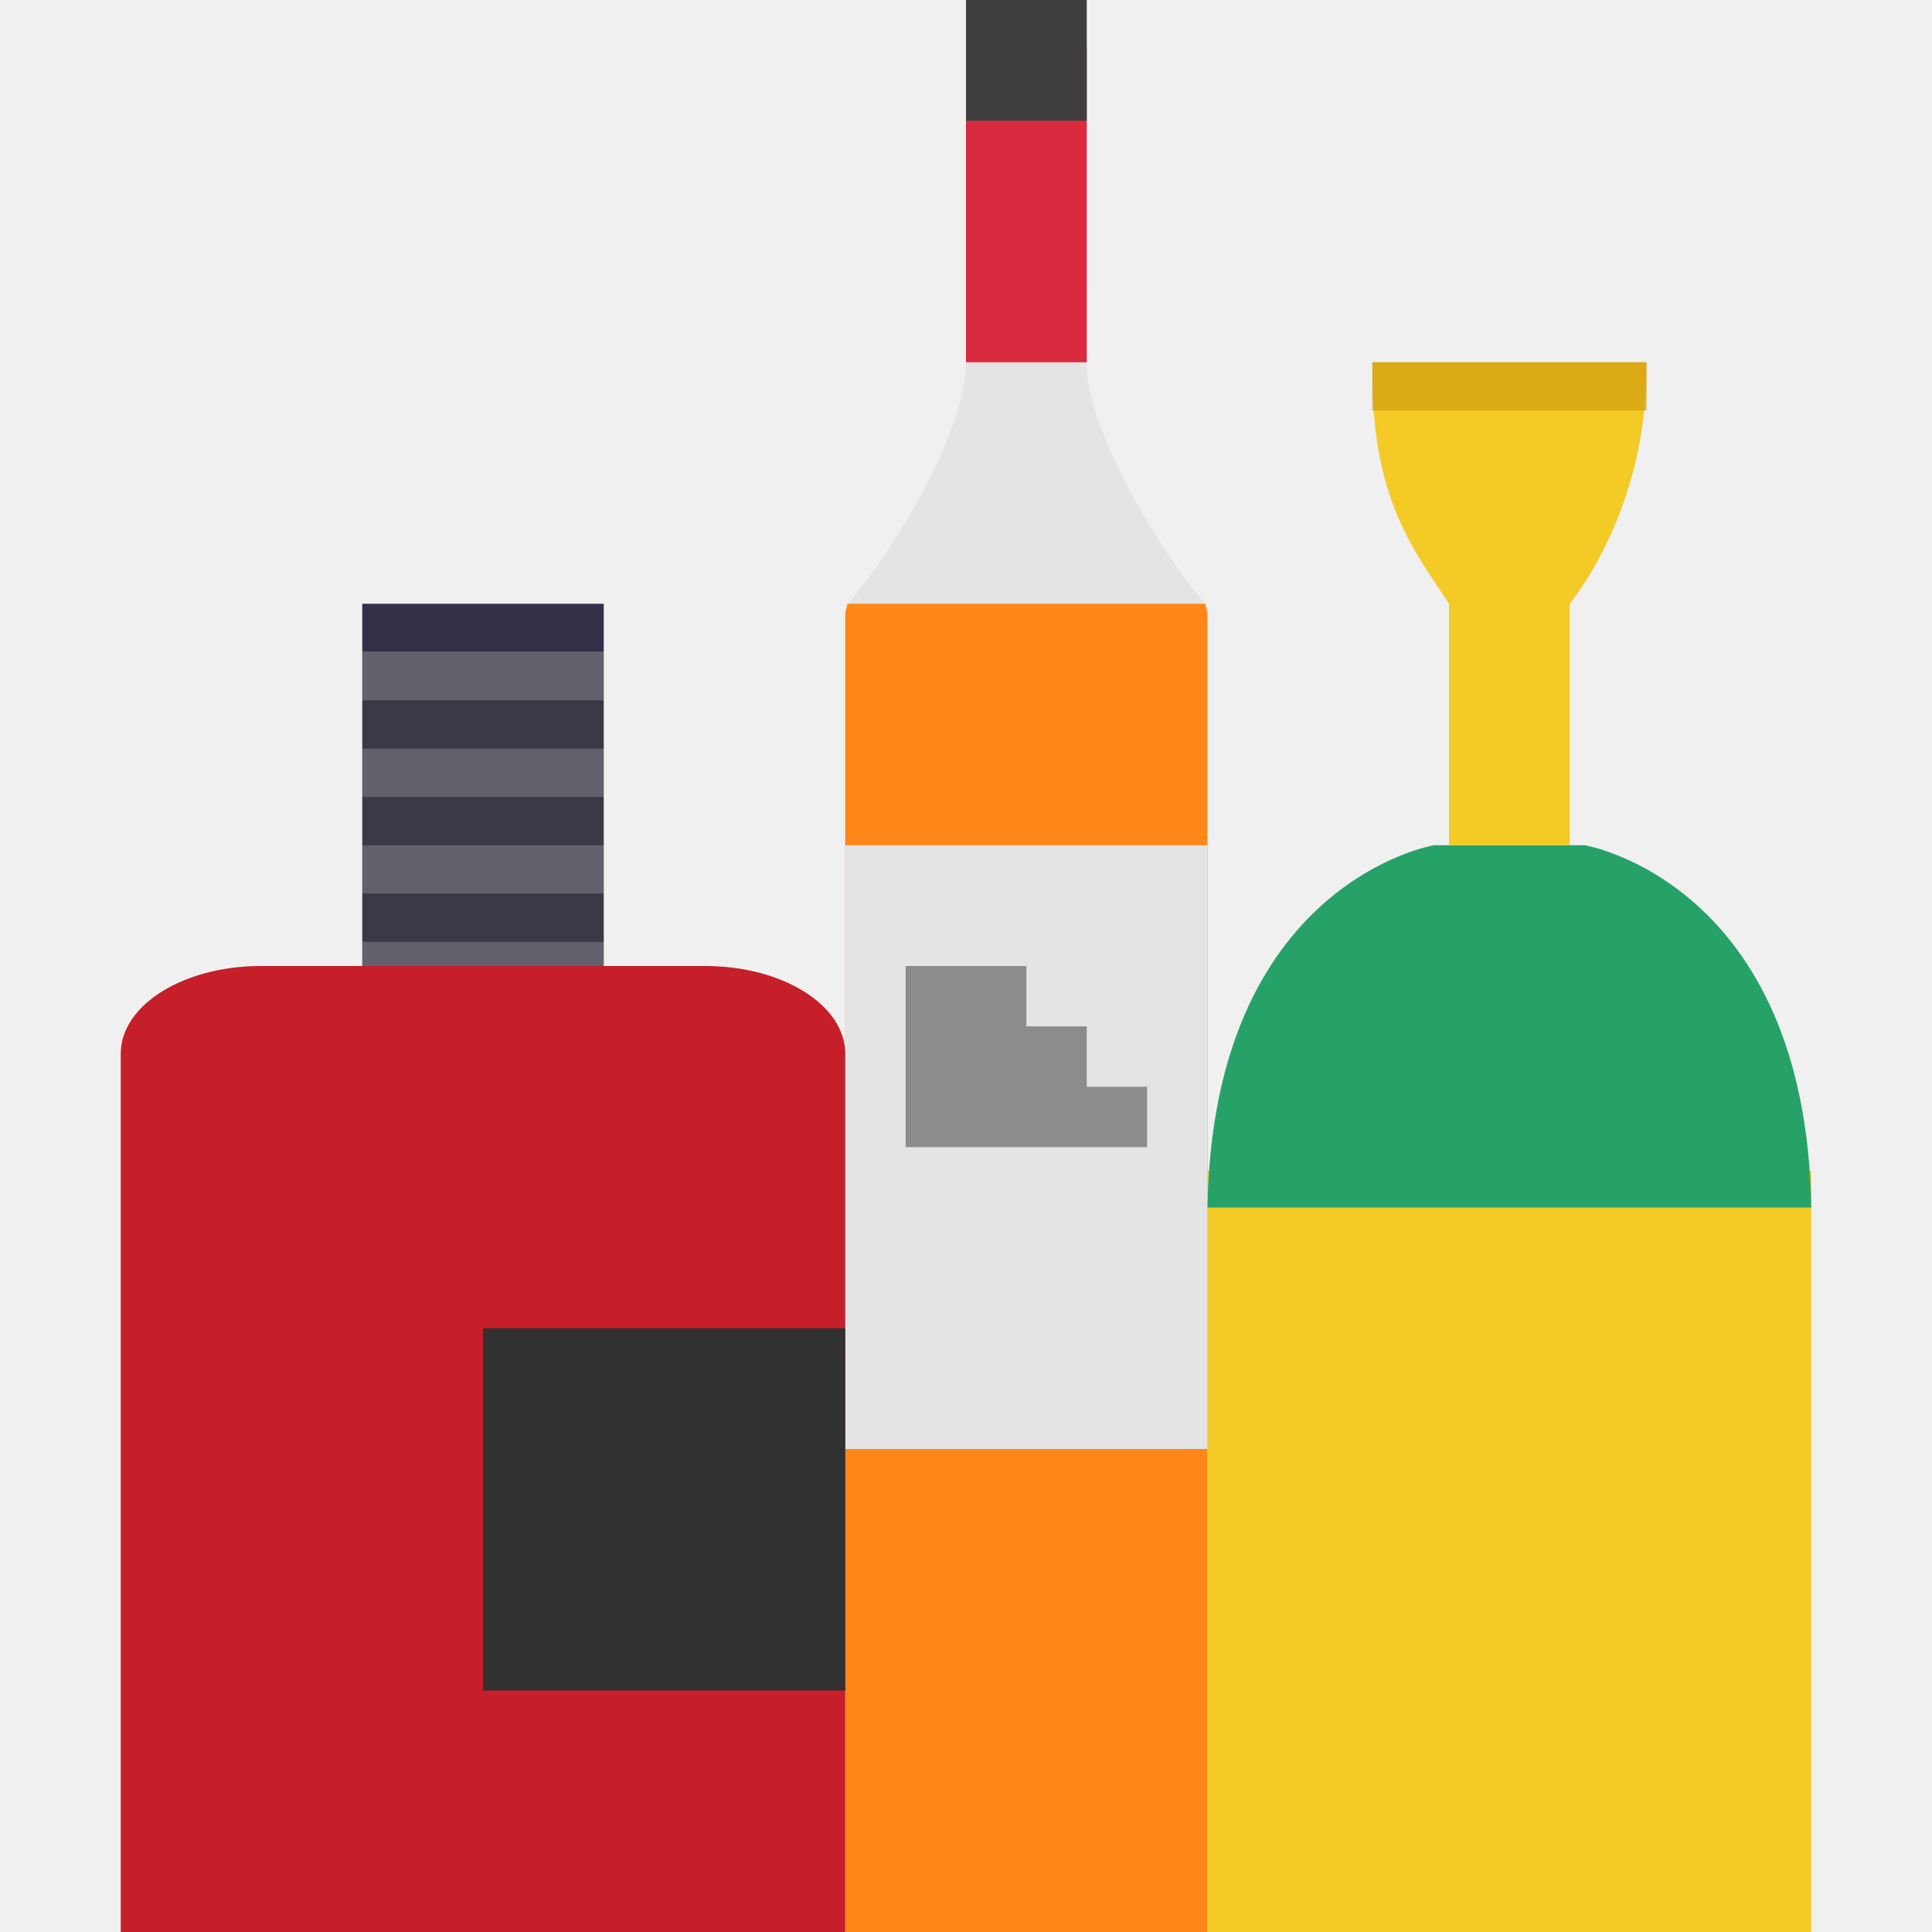
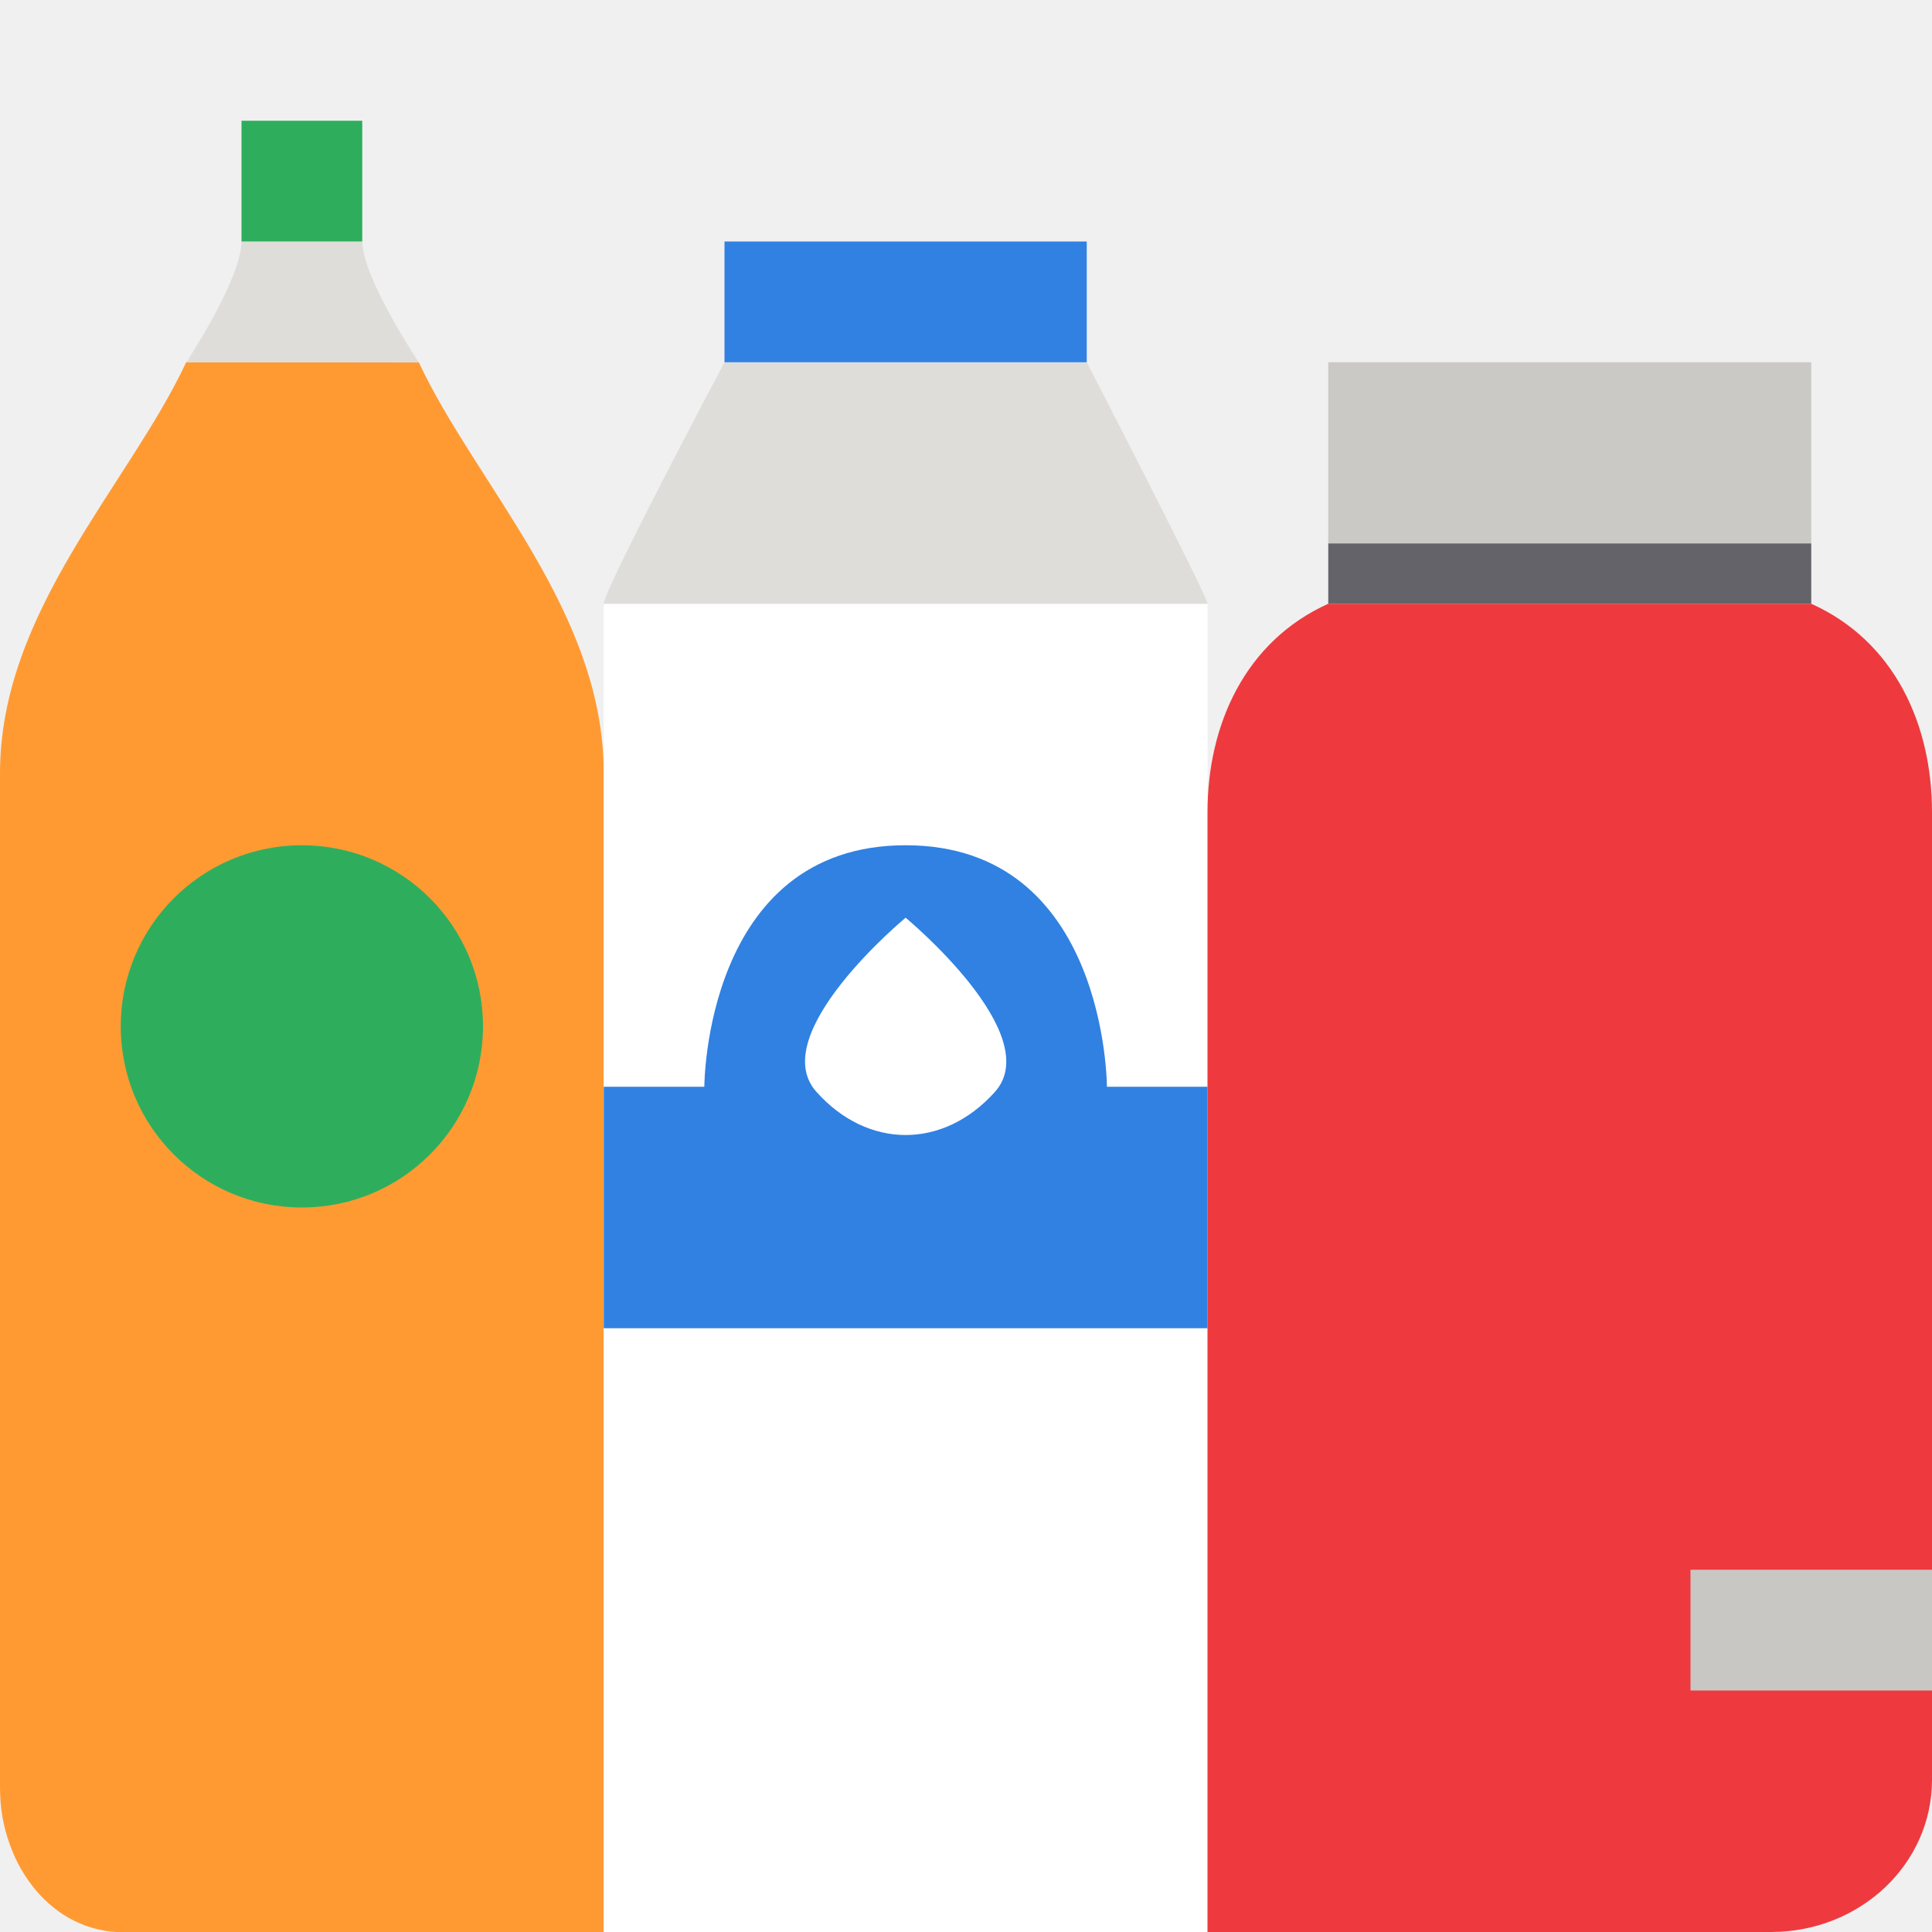
<svg xmlns="http://www.w3.org/2000/svg" width="16" height="16" version="1.1">
-   <path fill="#3d3846" d="M 3,5.4 H 5 V 8.6 H 3 Z m 0,0" />
-   <path style="fill:#352f49" d="M 3,5 H 5 V 5.4 H 3 Z m 0,0" />
-   <path style="opacity:0.2;fill:#ffffff" d="M 3,7.8 H 5 V 8.2 H 3 Z m 0,0" />
-   <path style="opacity:0.2;fill:#ffffff" d="M 3,7 H 5 V 7.4 H 3 Z m 0,0" />
-   <path style="opacity:0.2;fill:#ffffff" d="M 3,6.2 H 5 V 6.6 H 3 Z m 0,0" />
-   <path style="opacity:0.2;fill:#ffffff" d="M 3,5.4 H 5 V 5.8 H 3 Z m 0,0" />
-   <path style="fill:#e4e4e4" d="M 8,2.4 V 3.061 C 7.945,3.722 7.278,4.721 7.018,5 H 9.982 C 9.727,4.719 9.055,3.724 9,3.061 V 2.4 Z" />
-   <path style="fill:#ff8717" d="M 7.018 5 C 7.012 5.031 7 5.06 7 5.094 L 7 15.426 L 7 16 L 10 16 L 10 15.426 L 10 5.094 C 10 5.06 9.988 5.031 9.982 5 L 7.018 5 z" />
-   <path style="fill:#da2a3f" d="M 8,0.4 V 3 H 9 V 0.4 Z" />
-   <path style="fill:#3f3f3f" d="M 8,0 V 1 H 9 V 0 Z" />
-   <path style="fill:#e4e4e4" d="M 7,7 H 10 v 5 H 7 Z m 0,0" />
-   <path fill-opacity=".386" d="m 7.5,8 v 1.5 h 2 V 9 H 9 V 8.5 H 8.5 V 8 Z" />
-   <path style="fill:#f3ca26" d="M 10,9.697 V 15.427 16 h 5 V 15.427 9.697 Z" />
-   <path style="fill:#26a269" d="m 11.875,7 c 0,0 -1.832,0.306 -1.875,3 h 5 C 14.957,7.306 13.125,7 13.125,7 Z" />
-   <path style="fill:#c61f2a" d="M 2.742,8 H 2.161 C 1.518,8 1,8.324 1,8.726 V 15.466 16 H 7 V 15.466 8.726 C 7,8.324 6.482,8 5.839,8 H 5.064 c 0,0 -2.322,-1.757e-4 -2.322,0 z" />
-   <path style="fill:#313131" d="m 4,11 h 3 v 3 H 4 Z m 0,0" />
-   <path style="fill:#f3ca26" d="M 11.368,3 C 11.34,4.117 11.712,4.556 12,5 V 7 h 1 V 5 C 13.352,4.542 13.651,3.815 13.633,3 Z" />
-   <path fill="#c89008" fill-opacity=".545" d="m 11.364,3 v 0.4 h 2.273 V 3 Z m 0,0" />
+   <path style="fill:#ff9a33" d="m 1.543,3 c -5.286e-4,5.83e-4 -0.001,0.001 -0.002,0.002 C 1.064,4.02 -5.2764612e-4,5.062 2.1100016e-7,6.404 V 14.803 c 0,0.042 0.002,0.082 0.005,0.123 0.003,0.04 0.008,0.08 0.015,0.119 0.007,0.039 0.015,0.077 0.025,0.115 0.01,0.037 0.021,0.074 0.034,0.109 0.013,0.036 0.027,0.071 0.042,0.105 0.015,0.034 0.032,0.067 0.05,0.099 0.018,0.032 0.037,0.062 0.058,0.092 0.021,0.03 0.042,0.058 0.064,0.085 0.023,0.027 0.047,0.053 0.071,0.077 0.025,0.025 0.051,0.047 0.078,0.069 0.027,0.022 0.054,0.042 0.082,0.06 0.029,0.018 0.058,0.035 0.088,0.05 0.03,0.015 0.061,0.028 0.092,0.04 0.016,0.006 0.032,0.011 0.048,0.016 0.016,0.005 0.032,0.009 0.049,0.013 0.017,0.004 0.033,0.008 0.05,0.011 0.017,0.004 0.033,0.006 0.05,0.008 0.017,0.002 0.034,0.004 0.051,0.005 0.017,0.001 0.035,0.002 0.052,0.002 H 5 V 6.404 C 5,5.062 3.947,4.02 3.469,3.002 c -5.358e-4,-5.908e-4 -0.001,-0.001 -0.002,-0.002 z" />
+   <path style="fill:#ffffff" d="M 5,5.001 V 16 h 5 V 5 Z" />
+   <path style="fill:#deddda" d="M 6,3 C 6,3 5,4.884 5,5 h 5 C 10,4.937 9,3 9,3 Z" />
+   <path style="fill:#deddda" d="M 2,2 C 2,2.31 1.543,3 1.543,3 l 1.926,0.002 C 3.467,3 3.006,2.31 3,2 Z" />
+   <path style="fill:#3081e2" d="M 6,2 V 3 H 9 V 2 Z m 0,0" />
+   <path style="fill:#3081e2" d="M 7.5,7 C 5.833,7 5.833,9 5.833,9 H 5 V 11 h 5 V 9 H 9.167 c 0,0 0,-2 -1.667,-2 z m 0,0.6 c 0,0 1.166,0.965 0.74,1.442 -0.427,0.477 -1.053,0.477 -1.479,0 C 6.334,8.565 7.5,7.6 7.5,7.6 Z" />
+   <path style="fill:#ee3a3e" d="M 11,5 C 10.31,5.311 10,6.005 10,6.726 V 16 h 4.671 C 15.408,15.997 16,15.436 16,14.74 V 6.726 C 16,6.003 15.692,5.311 15,5 Z" />
+   <path style="fill:#2eae5d" d="M 2,1 H 3 V 2 H 2 Z m 0,0" />
+   <path style="fill:#64636a" d="m 11,4.5 h 4 V 5 h -4 z m 0,0" />
+   <path style="fill:#cac9c6" d="m 11,3 h 4 v 1.5 h -4 z m 0,0" />
+   <path style="fill:#c8c7c4" d="m 14,13 h 2 v 1 h -2 z m 0,0" />
+   <path style="fill:#2eae5d" d="M 2.5,7 C 1.671,7 1,7.671 1,8.5 1,9.329 1.671,10 2.5,10 3.329,10 4,9.329 4,8.5 4,7.671 3.329,7 2.5,7 Z m 0,0" />
</svg>
